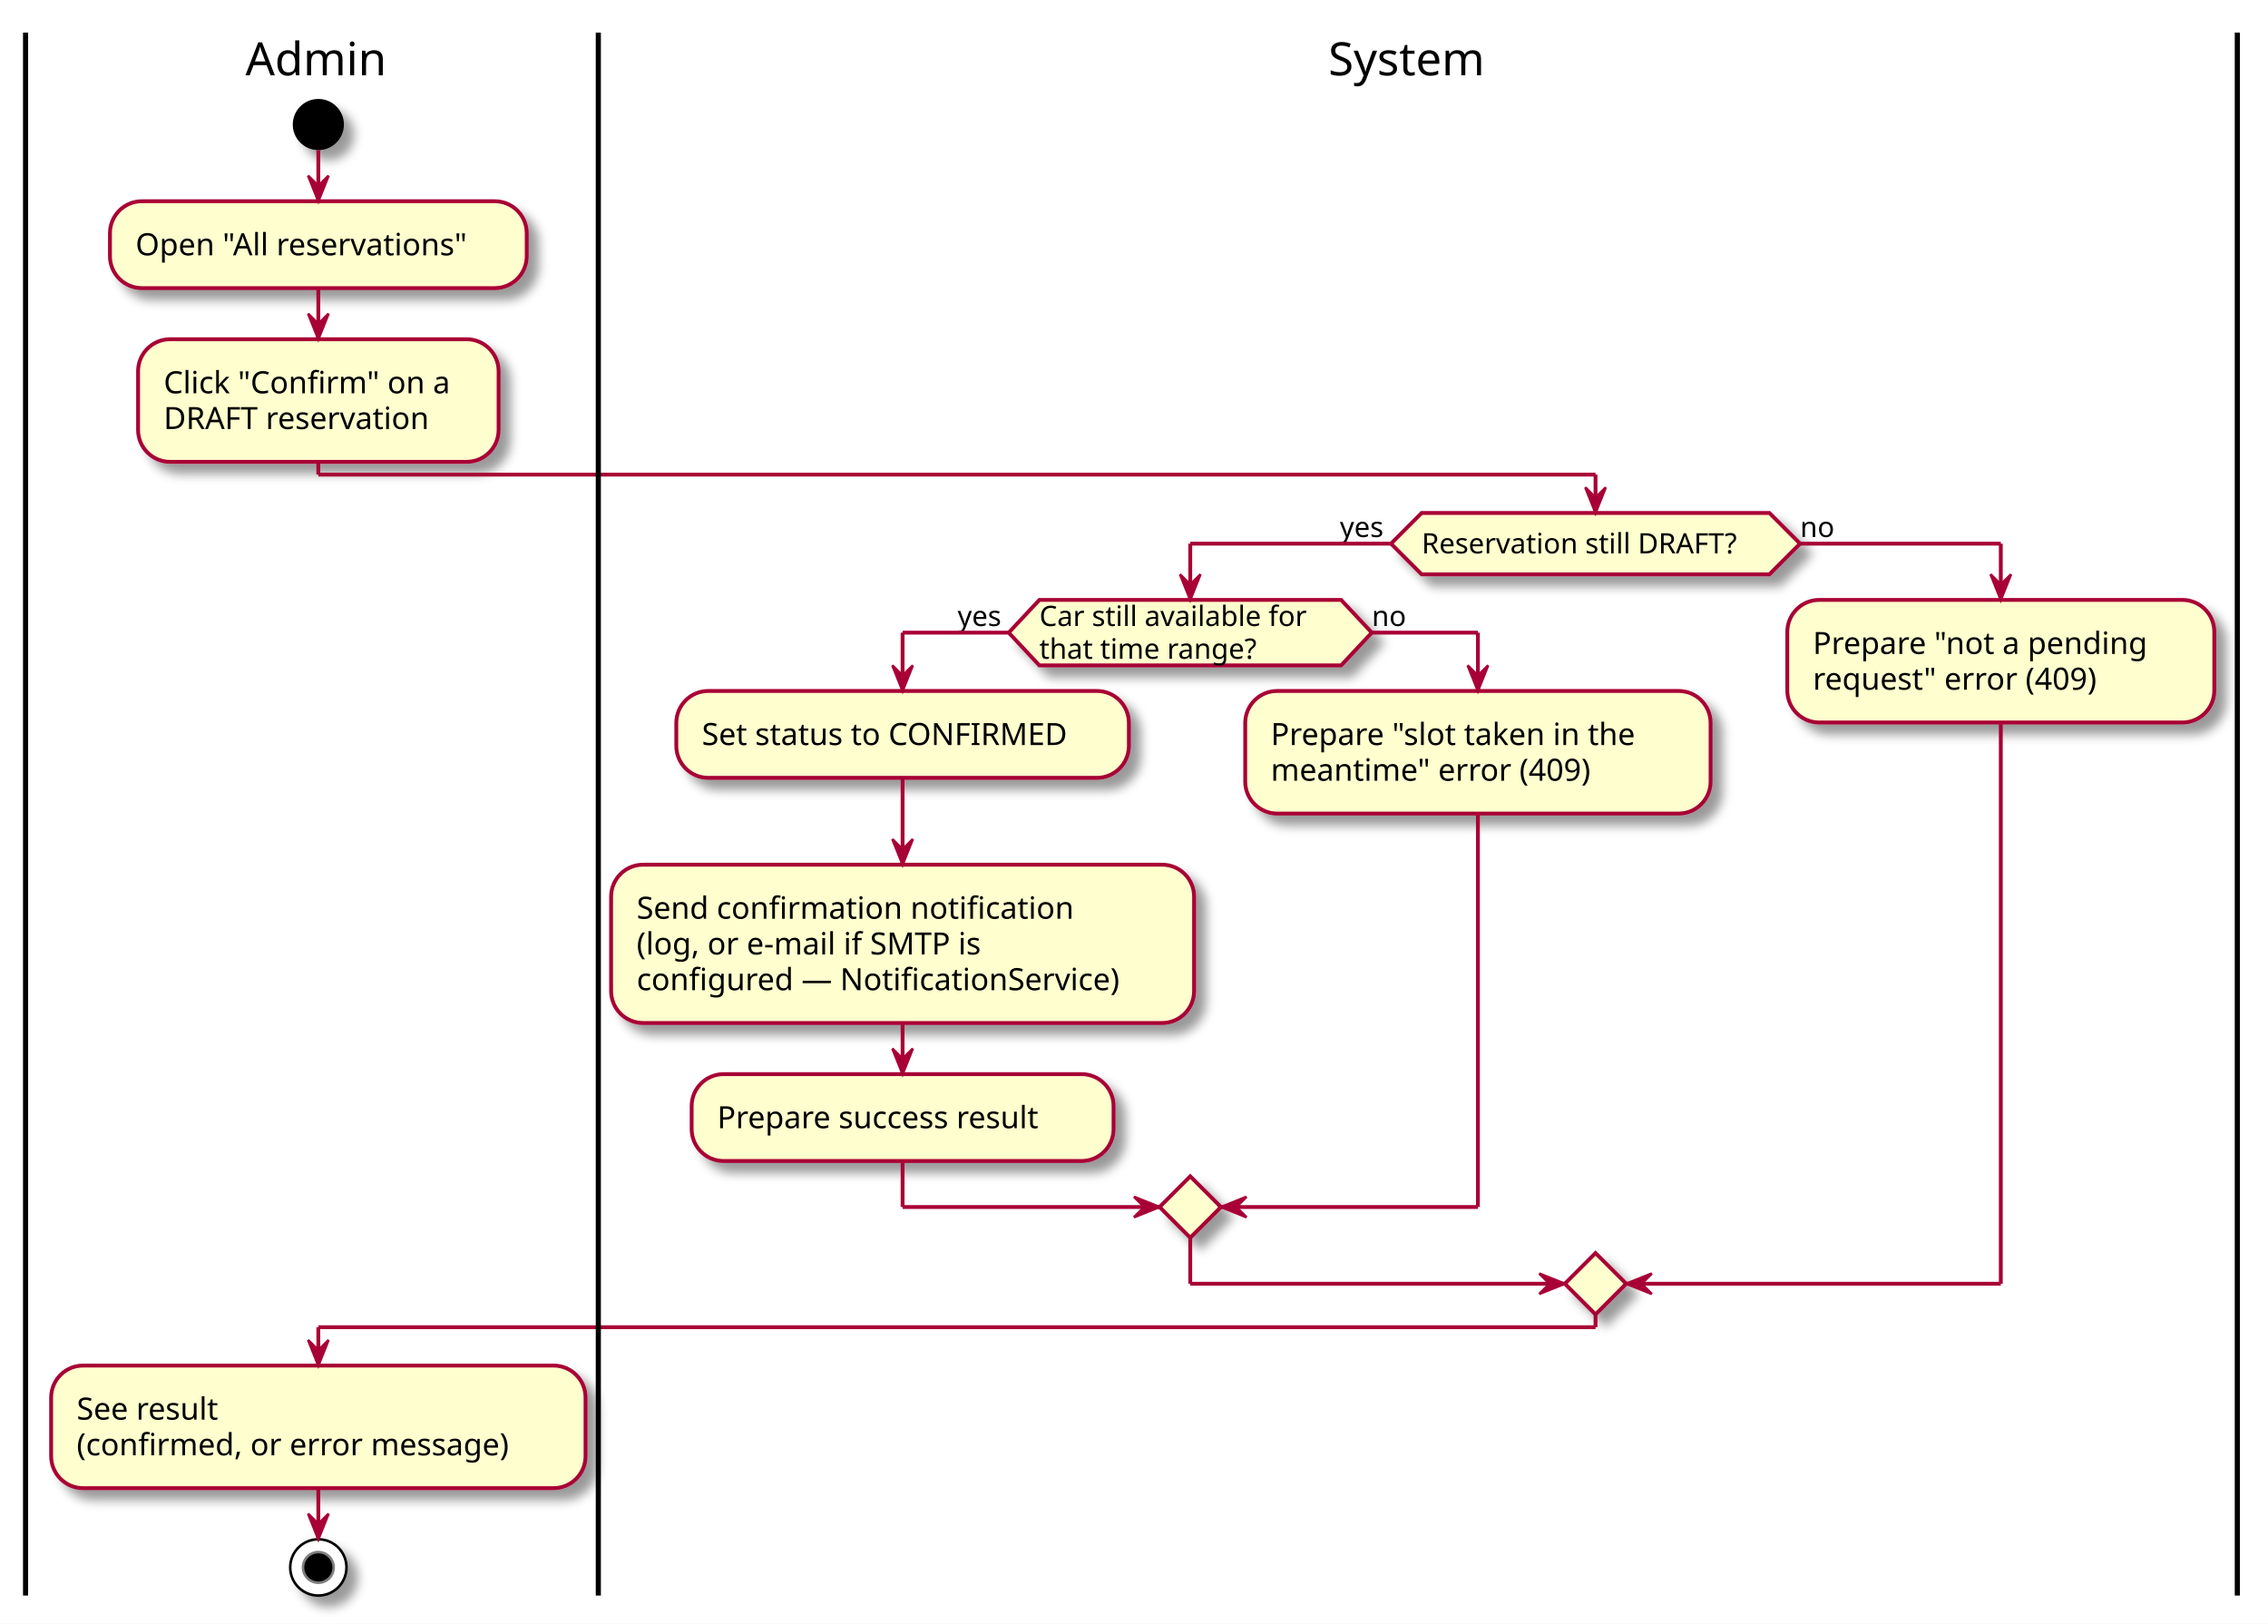
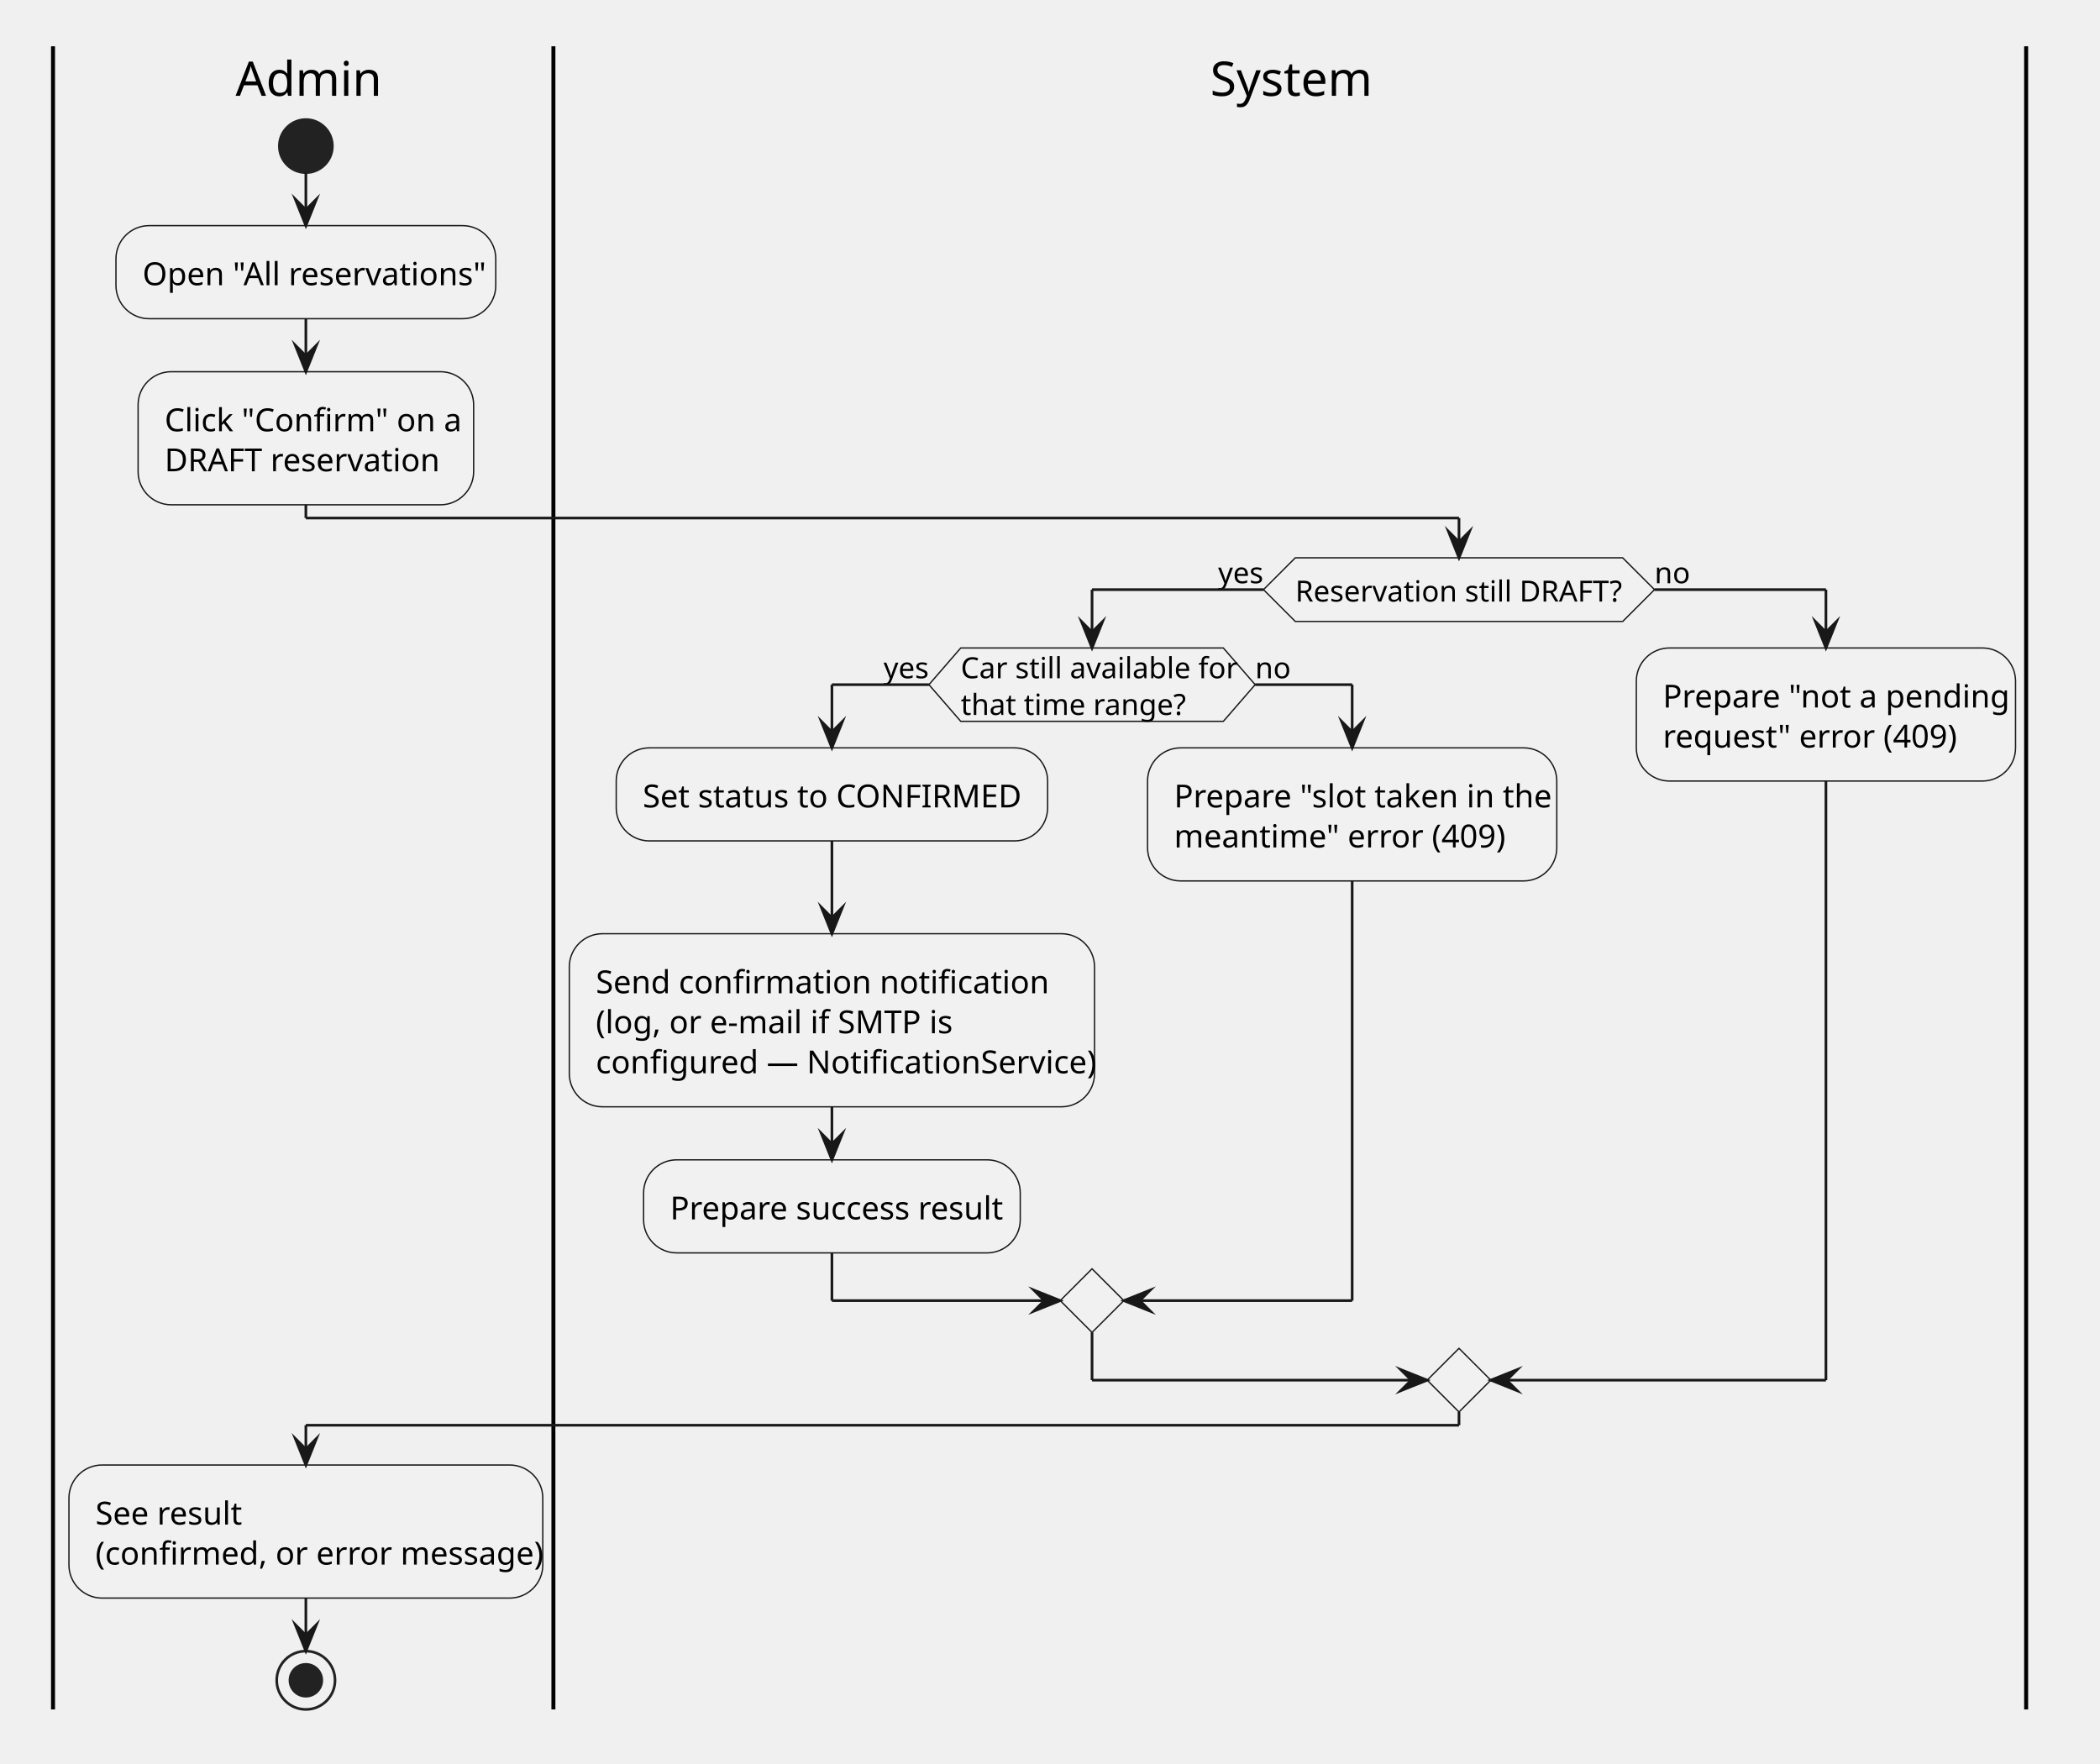
- <svg xmlns="http://www.w3.org/2000/svg" contentScriptType="application/ecmascript" contentStyleType="text/css" height="635px" preserveAspectRatio="none" style="width:887px;height:635px;" version="1.1" viewBox="0 0 887 635" width="887px" zoomAndPan="magnify">
-   <rect width="100%" height="100%" fill="white" />
-   <defs>
-     <filter height="300%" id="f15x8lba819pku" width="300%" x="-1" y="-1">
-       <feGaussianBlur result="blurOut" stdDeviation="2.0" />
-       <feColorMatrix in="blurOut" result="blurOut2" type="matrix" values="0 0 0 0 0 0 0 0 0 0 0 0 0 0 0 0 0 0 .4 0" />
-       <feOffset dx="4.0" dy="4.0" in="blurOut2" result="blurOut3" />
-       <feBlend in="SourceGraphic" in2="blurOut3" mode="normal" />
-     </filter>
-   </defs>
-   <g>
-     <ellipse cx="124.5" cy="48.698" fill="#000000" filter="url(#f15x8lba819pku)" rx="10" ry="10" style="stroke: none; stroke-width: 1.0;" />
-     <rect fill="#FEFECE" filter="url(#f15x8lba819pku)" height="33.969" rx="12.5" ry="12.5" style="stroke: #A80036; stroke-width: 1.5;" width="163" x="43" y="78.698" />
-     <text fill="#000000" font-family="sans-serif" font-size="12" lengthAdjust="spacingAndGlyphs" textLength="143" x="53" y="99.837">Open "All reservations"</text>
-     <rect fill="#FEFECE" filter="url(#f15x8lba819pku)" height="47.938" rx="12.5" ry="12.5" style="stroke: #A80036; stroke-width: 1.5;" width="141" x="54" y="132.667" />
-     <text fill="#000000" font-family="sans-serif" font-size="12" lengthAdjust="spacingAndGlyphs" textLength="121" x="64" y="153.806">Click "Confirm" on a</text>
-     <text fill="#000000" font-family="sans-serif" font-size="12" lengthAdjust="spacingAndGlyphs" textLength="114" x="64" y="167.774">DRAFT reservation</text>
-     <rect fill="#FEFECE" filter="url(#f15x8lba819pku)" height="47.938" rx="12.5" ry="12.5" style="stroke: #A80036; stroke-width: 1.5;" width="209" x="20" y="534.026" />
-     <text fill="#000000" font-family="sans-serif" font-size="12" lengthAdjust="spacingAndGlyphs" textLength="64" x="30" y="555.165">See result</text>
-     <text fill="#000000" font-family="sans-serif" font-size="12" lengthAdjust="spacingAndGlyphs" textLength="189" x="30" y="569.134">(confirmed, or error message)</text>
-     <ellipse cx="124.5" cy="612.964" fill="#FFFFFF" filter="url(#f15x8lba819pku)" rx="11" ry="11" style="stroke: #000000; stroke-width: 1.0;" />
-     <ellipse cx="124.5" cy="612.964" fill="#000000" rx="6" ry="6" style="stroke: #7F7F7F; stroke-width: 1.0;" />
-     <polygon fill="#FEFECE" filter="url(#f15x8lba819pku)" points="556,200.605,692,200.605,704,212.605,692,224.605,556,224.605,544,212.605,556,200.605" style="stroke: #A80036; stroke-width: 1.5;" />
-     <text fill="#000000" font-family="sans-serif" font-size="11" lengthAdjust="spacingAndGlyphs" textLength="136" x="556" y="216.413">Reservation still DRAFT?</text>
-     <text fill="#000000" font-family="sans-serif" font-size="11" lengthAdjust="spacingAndGlyphs" textLength="20" x="524" y="210.01">yes</text>
-     <text fill="#000000" font-family="sans-serif" font-size="11" lengthAdjust="spacingAndGlyphs" textLength="14" x="704" y="210.01">no</text>
-     <polygon fill="#FEFECE" filter="url(#f15x8lba819pku)" points="406.5,234.605,524.5,234.605,536.5,247.409,524.5,260.214,406.5,260.214,394.5,247.409,406.5,234.605" style="stroke: #A80036; stroke-width: 1.5;" />
-     <text fill="#000000" font-family="sans-serif" font-size="11" lengthAdjust="spacingAndGlyphs" textLength="118" x="406.5" y="244.815">Car still available for</text>
-     <text fill="#000000" font-family="sans-serif" font-size="11" lengthAdjust="spacingAndGlyphs" textLength="94" x="406.5" y="257.62">that time range?</text>
-     <text fill="#000000" font-family="sans-serif" font-size="11" lengthAdjust="spacingAndGlyphs" textLength="20" x="374.5" y="244.815">yes</text>
-     <text fill="#000000" font-family="sans-serif" font-size="11" lengthAdjust="spacingAndGlyphs" textLength="14" x="536.5" y="244.815">no</text>
-     <rect fill="#FEFECE" filter="url(#f15x8lba819pku)" height="33.969" rx="12.5" ry="12.5" style="stroke: #A80036; stroke-width: 1.5;" width="177" x="264.5" y="270.214" />
-     <text fill="#000000" font-family="sans-serif" font-size="12" lengthAdjust="spacingAndGlyphs" textLength="157" x="274.5" y="291.353">Set status to CONFIRMED</text>
-     <rect fill="#FEFECE" filter="url(#f15x8lba819pku)" height="61.906" rx="12.5" ry="12.5" style="stroke: #A80036; stroke-width: 1.5;" width="228" x="239" y="338.151" />
-     <text fill="#000000" font-family="sans-serif" font-size="12" lengthAdjust="spacingAndGlyphs" textLength="188" x="249" y="359.29">Send confirmation notification</text>
-     <text fill="#000000" font-family="sans-serif" font-size="12" lengthAdjust="spacingAndGlyphs" textLength="148" x="249" y="373.259">(log, or e-mail if SMTP is</text>
-     <text fill="#000000" font-family="sans-serif" font-size="12" lengthAdjust="spacingAndGlyphs" textLength="208" x="249" y="387.228">configured — NotificationService)</text>
-     <rect fill="#FEFECE" filter="url(#f15x8lba819pku)" height="33.969" rx="12.5" ry="12.5" style="stroke: #A80036; stroke-width: 1.5;" width="165" x="270.5" y="420.058" />
-     <text fill="#000000" font-family="sans-serif" font-size="12" lengthAdjust="spacingAndGlyphs" textLength="145" x="280.5" y="441.196">Prepare success result</text>
-     <rect fill="#FEFECE" filter="url(#f15x8lba819pku)" height="47.938" rx="12.5" ry="12.5" style="stroke: #A80036; stroke-width: 1.5;" width="182" x="487" y="270.214" />
-     <text fill="#000000" font-family="sans-serif" font-size="12" lengthAdjust="spacingAndGlyphs" textLength="162" x="497" y="291.353">Prepare "slot taken in the</text>
-     <text fill="#000000" font-family="sans-serif" font-size="12" lengthAdjust="spacingAndGlyphs" textLength="140" x="497" y="305.321">meantime" error (409)</text>
-     <polygon fill="#FEFECE" filter="url(#f15x8lba819pku)" points="465.5,460.026,477.5,472.026,465.5,484.026,453.5,472.026,465.5,460.026" style="stroke: #A80036; stroke-width: 1.5;" />
-     <rect fill="#FEFECE" filter="url(#f15x8lba819pku)" height="47.938" rx="12.5" ry="12.5" style="stroke: #A80036; stroke-width: 1.5;" width="167" x="699" y="234.605" />
-     <text fill="#000000" font-family="sans-serif" font-size="12" lengthAdjust="spacingAndGlyphs" textLength="147" x="709" y="255.743">Prepare "not a pending</text>
-     <text fill="#000000" font-family="sans-serif" font-size="12" lengthAdjust="spacingAndGlyphs" textLength="127" x="709" y="269.712">request" error (409)</text>
-     <polygon fill="#FEFECE" filter="url(#f15x8lba819pku)" points="624,490.026,636,502.026,624,514.026,612,502.026,624,490.026" style="stroke: #A80036; stroke-width: 1.5;" />
-     <line style="stroke: #A80036; stroke-width: 1.5;" x1="124.5" x2="124.5" y1="58.698" y2="78.698" />
-     <polygon fill="#A80036" points="120.5,68.698,124.5,78.698,128.5,68.698,124.5,72.698" style="stroke: #A80036; stroke-width: 1.0;" />
-     <line style="stroke: #A80036; stroke-width: 1.5;" x1="124.5" x2="124.5" y1="112.667" y2="132.667" />
-     <polygon fill="#A80036" points="120.5,122.667,124.5,132.667,128.5,122.667,124.5,126.667" style="stroke: #A80036; stroke-width: 1.0;" />
-     <line style="stroke: #A80036; stroke-width: 1.5;" x1="124.5" x2="124.5" y1="581.964" y2="601.964" />
-     <polygon fill="#A80036" points="120.5,591.964,124.5,601.964,128.5,591.964,124.5,595.964" style="stroke: #A80036; stroke-width: 1.0;" />
-     <line style="stroke: #A80036; stroke-width: 1.5;" x1="353" x2="353" y1="304.183" y2="338.151" />
-     <polygon fill="#A80036" points="349,328.151,353,338.151,357,328.151,353,332.151" style="stroke: #A80036; stroke-width: 1.0;" />
-     <line style="stroke: #A80036; stroke-width: 1.5;" x1="353" x2="353" y1="400.058" y2="420.058" />
-     <polygon fill="#A80036" points="349,410.058,353,420.058,357,410.058,353,414.058" style="stroke: #A80036; stroke-width: 1.0;" />
-     <line style="stroke: #A80036; stroke-width: 1.5;" x1="394.5" x2="353" y1="247.409" y2="247.409" />
-     <line style="stroke: #A80036; stroke-width: 1.5;" x1="353" x2="353" y1="247.409" y2="270.214" />
-     <polygon fill="#A80036" points="349,260.214,353,270.214,357,260.214,353,264.214" style="stroke: #A80036; stroke-width: 1.0;" />
-     <line style="stroke: #A80036; stroke-width: 1.5;" x1="536.5" x2="578" y1="247.409" y2="247.409" />
-     <line style="stroke: #A80036; stroke-width: 1.5;" x1="578" x2="578" y1="247.409" y2="270.214" />
-     <polygon fill="#A80036" points="574,260.214,578,270.214,582,260.214,578,264.214" style="stroke: #A80036; stroke-width: 1.0;" />
-     <line style="stroke: #A80036; stroke-width: 1.5;" x1="353" x2="353" y1="454.026" y2="472.026" />
-     <line style="stroke: #A80036; stroke-width: 1.5;" x1="353" x2="453.5" y1="472.026" y2="472.026" />
-     <polygon fill="#A80036" points="443.5,468.026,453.5,472.026,443.5,476.026,447.5,472.026" style="stroke: #A80036; stroke-width: 1.0;" />
-     <line style="stroke: #A80036; stroke-width: 1.5;" x1="578" x2="578" y1="318.151" y2="472.026" />
-     <line style="stroke: #A80036; stroke-width: 1.5;" x1="578" x2="477.5" y1="472.026" y2="472.026" />
-     <polygon fill="#A80036" points="487.5,468.026,477.5,472.026,487.5,476.026,483.5,472.026" style="stroke: #A80036; stroke-width: 1.0;" />
-     <line style="stroke: #A80036; stroke-width: 1.5;" x1="544" x2="465.5" y1="212.605" y2="212.605" />
-     <line style="stroke: #A80036; stroke-width: 1.5;" x1="465.5" x2="465.5" y1="212.605" y2="234.605" />
-     <polygon fill="#A80036" points="461.5,224.605,465.5,234.605,469.5,224.605,465.5,228.605" style="stroke: #A80036; stroke-width: 1.0;" />
-     <line style="stroke: #A80036; stroke-width: 1.5;" x1="704" x2="782.5" y1="212.605" y2="212.605" />
-     <line style="stroke: #A80036; stroke-width: 1.5;" x1="782.5" x2="782.5" y1="212.605" y2="234.605" />
-     <polygon fill="#A80036" points="778.5,224.605,782.5,234.605,786.5,224.605,782.5,228.605" style="stroke: #A80036; stroke-width: 1.0;" />
-     <line style="stroke: #A80036; stroke-width: 1.5;" x1="465.5" x2="465.5" y1="484.026" y2="502.026" />
-     <line style="stroke: #A80036; stroke-width: 1.5;" x1="465.5" x2="612" y1="502.026" y2="502.026" />
-     <polygon fill="#A80036" points="602,498.026,612,502.026,602,506.026,606,502.026" style="stroke: #A80036; stroke-width: 1.0;" />
-     <line style="stroke: #A80036; stroke-width: 1.5;" x1="782.5" x2="782.5" y1="282.542" y2="502.026" />
-     <line style="stroke: #A80036; stroke-width: 1.5;" x1="782.5" x2="636" y1="502.026" y2="502.026" />
-     <polygon fill="#A80036" points="646,498.026,636,502.026,646,506.026,642,502.026" style="stroke: #A80036; stroke-width: 1.0;" />
-     <line style="stroke: #A80036; stroke-width: 1.5;" x1="124.5" x2="124.5" y1="180.605" y2="185.605" />
-     <line style="stroke: #A80036; stroke-width: 1.5;" x1="124.5" x2="624" y1="185.605" y2="185.605" />
-     <line style="stroke: #A80036; stroke-width: 1.5;" x1="624" x2="624" y1="185.605" y2="200.605" />
-     <polygon fill="#A80036" points="620,190.605,624,200.605,628,190.605,624,194.605" style="stroke: #A80036; stroke-width: 1.0;" />
-     <line style="stroke: #A80036; stroke-width: 1.5;" x1="624" x2="624" y1="514.026" y2="519.026" />
-     <line style="stroke: #A80036; stroke-width: 1.5;" x1="624" x2="124.5" y1="519.026" y2="519.026" />
-     <line style="stroke: #A80036; stroke-width: 1.5;" x1="124.5" x2="124.5" y1="519.026" y2="534.026" />
-     <polygon fill="#A80036" points="120.5,524.026,124.5,534.026,128.5,524.026,124.5,528.026" style="stroke: #A80036; stroke-width: 1.0;" />
-     <text fill="#000000" font-family="sans-serif" font-size="18" lengthAdjust="spacingAndGlyphs" textLength="56" x="96" y="29.453">Admin</text>
-     <text fill="#000000" font-family="sans-serif" font-size="18" lengthAdjust="spacingAndGlyphs" textLength="65" x="519.5" y="29.453">System</text>
-     <line style="stroke: #000000; stroke-width: 2.0;" x1="10" x2="10" y1="12.745" y2="623.964" />
-     <line style="stroke: #000000; stroke-width: 2.0;" x1="234" x2="234" y1="12.745" y2="623.964" />
-     <line style="stroke: #000000; stroke-width: 2.0;" x1="875" x2="875" y1="12.745" y2="623.964" />
+ <svg xmlns="http://www.w3.org/2000/svg" version="1.1" data-diagram-type="ACTIVITY" style="width:792px;height:665px;background:#FFFFFF;" width="792px" height="665px" viewBox="0 0 792 665" zoomAndPan="magnify" preserveAspectRatio="none" contentStyleType="text/css">
+   <defs />
+   <g font-family="sans-serif" lengthAdjust="spacing">
+     <rect x="20" y="17.455" width="745.647" height="22.641" fill="none" style="stroke:none;" />
+     <ellipse cx="115.356" cy="55.096" rx="10" ry="10" fill="#222" style="stroke:#222;stroke-width:1;" />
+     <rect x="43.736" y="85.096" width="143.24" height="35.094" fill="#F1F1F1" style="stroke:#181818;stroke-width:0.5;" rx="12.5" ry="12.5" />
+     <text x="53.736" y="107.553" fill="#000" font-size="12" textLength="123.24">Open "All reservations"</text>
+     <rect x="52.083" y="140.189" width="126.547" height="50.188" fill="#F1F1F1" style="stroke:#181818;stroke-width:0.5;" rx="12.5" ry="12.5" />
+     <text x="62.083" y="162.646" fill="#000" font-size="12" textLength="106.547">Click "Confirm" on a</text>
+     <text x="62.083" y="177.74" fill="#000" font-size="12" textLength="102.691">DRAFT reservation</text>
+     <rect x="26" y="552.518" width="178.713" height="50.188" fill="#F1F1F1" style="stroke:#181818;stroke-width:0.5;" rx="12.5" ry="12.5" />
+     <text x="36" y="574.975" fill="#000" font-size="12" textLength="54.029">See result</text>
+     <text x="36" y="590.068" fill="#000" font-size="12" textLength="158.713">(confirmed, or error message)</text>
+     <ellipse cx="115.356" cy="633.705" rx="11" ry="11" fill="none" style="stroke:#222;stroke-width:1;" />
+     <ellipse cx="115.356" cy="633.705" rx="6" ry="6" fill="#222" style="stroke:#222;stroke-width:1;" />
+     <line x1="20" y1="17.455" x2="20" y2="644.705" style="stroke:#000;stroke-width:1.5;" />
+     <polygon points="488.509,210.377,611.985,210.377,623.985,222.377,611.985,234.377,488.509,234.377,476.509,222.377,488.509,210.377" fill="#F1F1F1" style="stroke:#181818;stroke-width:0.5;stroke-linejoin:miter;stroke-miterlimit:10;" />
+     <text x="488.509" y="226.878" fill="#000" font-size="11" textLength="123.476">Reservation still DRAFT?</text>
+     <text x="459.391" y="219.96" fill="#000" font-size="11" textLength="17.118">yes</text>
+     <text x="623.985" y="219.96" fill="#000" font-size="11" textLength="12.235">no</text>
+     <polygon points="362.337,244.377,461.375,244.377,473.375,258.213,461.375,272.049,362.337,272.049,350.337,258.213,362.337,244.377" fill="#F1F1F1" style="stroke:#181818;stroke-width:0.5;stroke-linejoin:miter;stroke-miterlimit:10;" />
+     <text x="362.337" y="255.796" fill="#000" font-size="11" textLength="99.038">Car still available for</text>
+     <text x="362.337" y="269.632" fill="#000" font-size="11" textLength="79.492">that time range?</text>
+     <text x="333.219" y="255.796" fill="#000" font-size="11" textLength="17.118">yes</text>
+     <text x="473.375" y="255.796" fill="#000" font-size="11" textLength="12.235">no</text>
+     <rect x="232.402" y="282.049" width="162.699" height="35.094" fill="#F1F1F1" style="stroke:#181818;stroke-width:0.5;" rx="12.5" ry="12.5" />
+     <text x="242.402" y="304.506" fill="#000" font-size="12" textLength="142.699">Set status to CONFIRMED</text>
+     <rect x="214.713" y="352.143" width="198.078" height="65.281" fill="#F1F1F1" style="stroke:#181818;stroke-width:0.5;" rx="12.5" ry="12.5" />
+     <text x="224.713" y="374.6" fill="#000" font-size="12" textLength="157.424">Send confirmation notification</text>
+     <text x="224.713" y="389.693" fill="#000" font-size="12" textLength="131.355">(log, or e-mail if SMTP is</text>
+     <text x="224.713" y="404.787" fill="#000" font-size="12" textLength="178.078">configured — NotificationService)</text>
+     <rect x="242.727" y="437.424" width="142.051" height="35.094" fill="#F1F1F1" style="stroke:#181818;stroke-width:0.5;" rx="12.5" ry="12.5" />
+     <text x="252.727" y="459.881" fill="#000" font-size="12" textLength="122.051">Prepare success result</text>
+     <rect x="432.791" y="282.049" width="154.338" height="50.188" fill="#F1F1F1" style="stroke:#181818;stroke-width:0.5;" rx="12.5" ry="12.5" />
+     <text x="442.791" y="304.506" fill="#000" font-size="12" textLength="134.338">Prepare "slot taken in the</text>
+     <text x="442.791" y="319.6" fill="#000" font-size="12" textLength="116.965">meantime" error (409)</text>
+     <polygon points="411.856,478.518,423.856,490.518,411.856,502.518,399.856,490.518,411.856,478.518" fill="#F1F1F1" style="stroke:#181818;stroke-width:0.5;stroke-linejoin:miter;stroke-miterlimit:10;" />
+     <rect x="617.129" y="244.377" width="143.018" height="50.188" fill="#F1F1F1" style="stroke:#181818;stroke-width:0.5;" rx="12.5" ry="12.5" />
+     <text x="627.129" y="266.834" fill="#000" font-size="12" textLength="123.018">Prepare "not a pending</text>
+     <text x="627.129" y="281.928" fill="#000" font-size="12" textLength="104.303">request" error (409)</text>
+     <polygon points="550.247,508.518,562.247,520.518,550.247,532.518,538.247,520.518,550.247,508.518" fill="#F1F1F1" style="stroke:#181818;stroke-width:0.5;stroke-linejoin:miter;stroke-miterlimit:10;" />
+     <line x1="208.713" y1="17.455" x2="208.713" y2="644.705" style="stroke:#000;stroke-width:1.5;" />
+     <line x1="764.146" y1="17.455" x2="764.146" y2="644.705" style="stroke:#000;stroke-width:1.5;" />
+     <line x1="115.356" y1="65.096" x2="115.356" y2="85.096" style="stroke:#181818;stroke-width:1;" />
+     <polygon points="111.356,75.096,115.356,85.096,119.356,75.096,115.356,79.096" fill="#181818" style="stroke:#181818;stroke-width:1;stroke-linejoin:miter;stroke-miterlimit:10;" />
+     <line x1="115.356" y1="120.189" x2="115.356" y2="140.189" style="stroke:#181818;stroke-width:1;" />
+     <polygon points="111.356,130.189,115.356,140.189,119.356,130.189,115.356,134.189" fill="#181818" style="stroke:#181818;stroke-width:1;stroke-linejoin:miter;stroke-miterlimit:10;" />
+     <line x1="115.356" y1="602.705" x2="115.356" y2="622.705" style="stroke:#181818;stroke-width:1;" />
+     <polygon points="111.356,612.705,115.356,622.705,119.356,612.705,115.356,616.705" fill="#181818" style="stroke:#181818;stroke-width:1;stroke-linejoin:miter;stroke-miterlimit:10;" />
+     <line x1="313.752" y1="317.143" x2="313.752" y2="352.143" style="stroke:#181818;stroke-width:1;" />
+     <polygon points="309.752,342.143,313.752,352.143,317.752,342.143,313.752,346.143" fill="#181818" style="stroke:#181818;stroke-width:1;stroke-linejoin:miter;stroke-miterlimit:10;" />
+     <line x1="313.752" y1="417.424" x2="313.752" y2="437.424" style="stroke:#181818;stroke-width:1;" />
+     <polygon points="309.752,427.424,313.752,437.424,317.752,427.424,313.752,431.424" fill="#181818" style="stroke:#181818;stroke-width:1;stroke-linejoin:miter;stroke-miterlimit:10;" />
+     <line x1="350.337" y1="258.213" x2="313.752" y2="258.213" style="stroke:#181818;stroke-width:1;" />
+     <line x1="313.752" y1="258.213" x2="313.752" y2="282.049" style="stroke:#181818;stroke-width:1;" />
+     <polygon points="309.752,272.049,313.752,282.049,317.752,272.049,313.752,276.049" fill="#181818" style="stroke:#181818;stroke-width:1;stroke-linejoin:miter;stroke-miterlimit:10;" />
+     <line x1="473.375" y1="258.213" x2="509.96" y2="258.213" style="stroke:#181818;stroke-width:1;" />
+     <line x1="509.96" y1="258.213" x2="509.96" y2="282.049" style="stroke:#181818;stroke-width:1;" />
+     <polygon points="505.96,272.049,509.96,282.049,513.96,272.049,509.96,276.049" fill="#181818" style="stroke:#181818;stroke-width:1;stroke-linejoin:miter;stroke-miterlimit:10;" />
+     <line x1="313.752" y1="472.518" x2="313.752" y2="490.518" style="stroke:#181818;stroke-width:1;" />
+     <line x1="313.752" y1="490.518" x2="399.856" y2="490.518" style="stroke:#181818;stroke-width:1;" />
+     <polygon points="389.856,486.518,399.856,490.518,389.856,494.518,393.856,490.518" fill="#181818" style="stroke:#181818;stroke-width:1;stroke-linejoin:miter;stroke-miterlimit:10;" />
+     <line x1="509.96" y1="332.236" x2="509.96" y2="490.518" style="stroke:#181818;stroke-width:1;" />
+     <line x1="509.96" y1="490.518" x2="423.856" y2="490.518" style="stroke:#181818;stroke-width:1;" />
+     <polygon points="433.856,486.518,423.856,490.518,433.856,494.518,429.856,490.518" fill="#181818" style="stroke:#181818;stroke-width:1;stroke-linejoin:miter;stroke-miterlimit:10;" />
+     <line x1="476.509" y1="222.377" x2="411.856" y2="222.377" style="stroke:#181818;stroke-width:1;" />
+     <line x1="411.856" y1="222.377" x2="411.856" y2="244.377" style="stroke:#181818;stroke-width:1;" />
+     <polygon points="407.856,234.377,411.856,244.377,415.856,234.377,411.856,238.377" fill="#181818" style="stroke:#181818;stroke-width:1;stroke-linejoin:miter;stroke-miterlimit:10;" />
+     <line x1="623.985" y1="222.377" x2="688.638" y2="222.377" style="stroke:#181818;stroke-width:1;" />
+     <line x1="688.638" y1="222.377" x2="688.638" y2="244.377" style="stroke:#181818;stroke-width:1;" />
+     <polygon points="684.638,234.377,688.638,244.377,692.638,234.377,688.638,238.377" fill="#181818" style="stroke:#181818;stroke-width:1;stroke-linejoin:miter;stroke-miterlimit:10;" />
+     <line x1="411.856" y1="502.518" x2="411.856" y2="520.518" style="stroke:#181818;stroke-width:1;" />
+     <line x1="411.856" y1="520.518" x2="538.247" y2="520.518" style="stroke:#181818;stroke-width:1;" />
+     <polygon points="528.247,516.518,538.247,520.518,528.247,524.518,532.247,520.518" fill="#181818" style="stroke:#181818;stroke-width:1;stroke-linejoin:miter;stroke-miterlimit:10;" />
+     <line x1="688.638" y1="294.564" x2="688.638" y2="520.518" style="stroke:#181818;stroke-width:1;" />
+     <line x1="688.638" y1="520.518" x2="562.247" y2="520.518" style="stroke:#181818;stroke-width:1;" />
+     <polygon points="572.247,516.518,562.247,520.518,572.247,524.518,568.247,520.518" fill="#181818" style="stroke:#181818;stroke-width:1;stroke-linejoin:miter;stroke-miterlimit:10;" />
+     <line x1="115.356" y1="190.377" x2="115.356" y2="195.377" style="stroke:#181818;stroke-width:1;" />
+     <line x1="115.356" y1="195.377" x2="550.247" y2="195.377" style="stroke:#181818;stroke-width:1;" />
+     <line x1="550.247" y1="195.377" x2="550.247" y2="210.377" style="stroke:#181818;stroke-width:1;" />
+     <polygon points="546.247,200.377,550.247,210.377,554.247,200.377,550.247,204.377" fill="#181818" style="stroke:#181818;stroke-width:1;stroke-linejoin:miter;stroke-miterlimit:10;" />
+     <line x1="550.247" y1="532.518" x2="550.247" y2="537.518" style="stroke:#181818;stroke-width:1;" />
+     <line x1="550.247" y1="537.518" x2="115.356" y2="537.518" style="stroke:#181818;stroke-width:1;" />
+     <line x1="115.356" y1="537.518" x2="115.356" y2="552.518" style="stroke:#181818;stroke-width:1;" />
+     <polygon points="111.356,542.518,115.356,552.518,119.356,542.518,115.356,546.518" fill="#181818" style="stroke:#181818;stroke-width:1;stroke-linejoin:miter;stroke-miterlimit:10;" />
+     <text x="88.846" y="36.141" fill="#000" font-size="18" textLength="51.021">Admin</text>
+     <text x="456.424" y="36.141" fill="#000" font-size="18" textLength="60.012">System</text>
  </g>
</svg>
